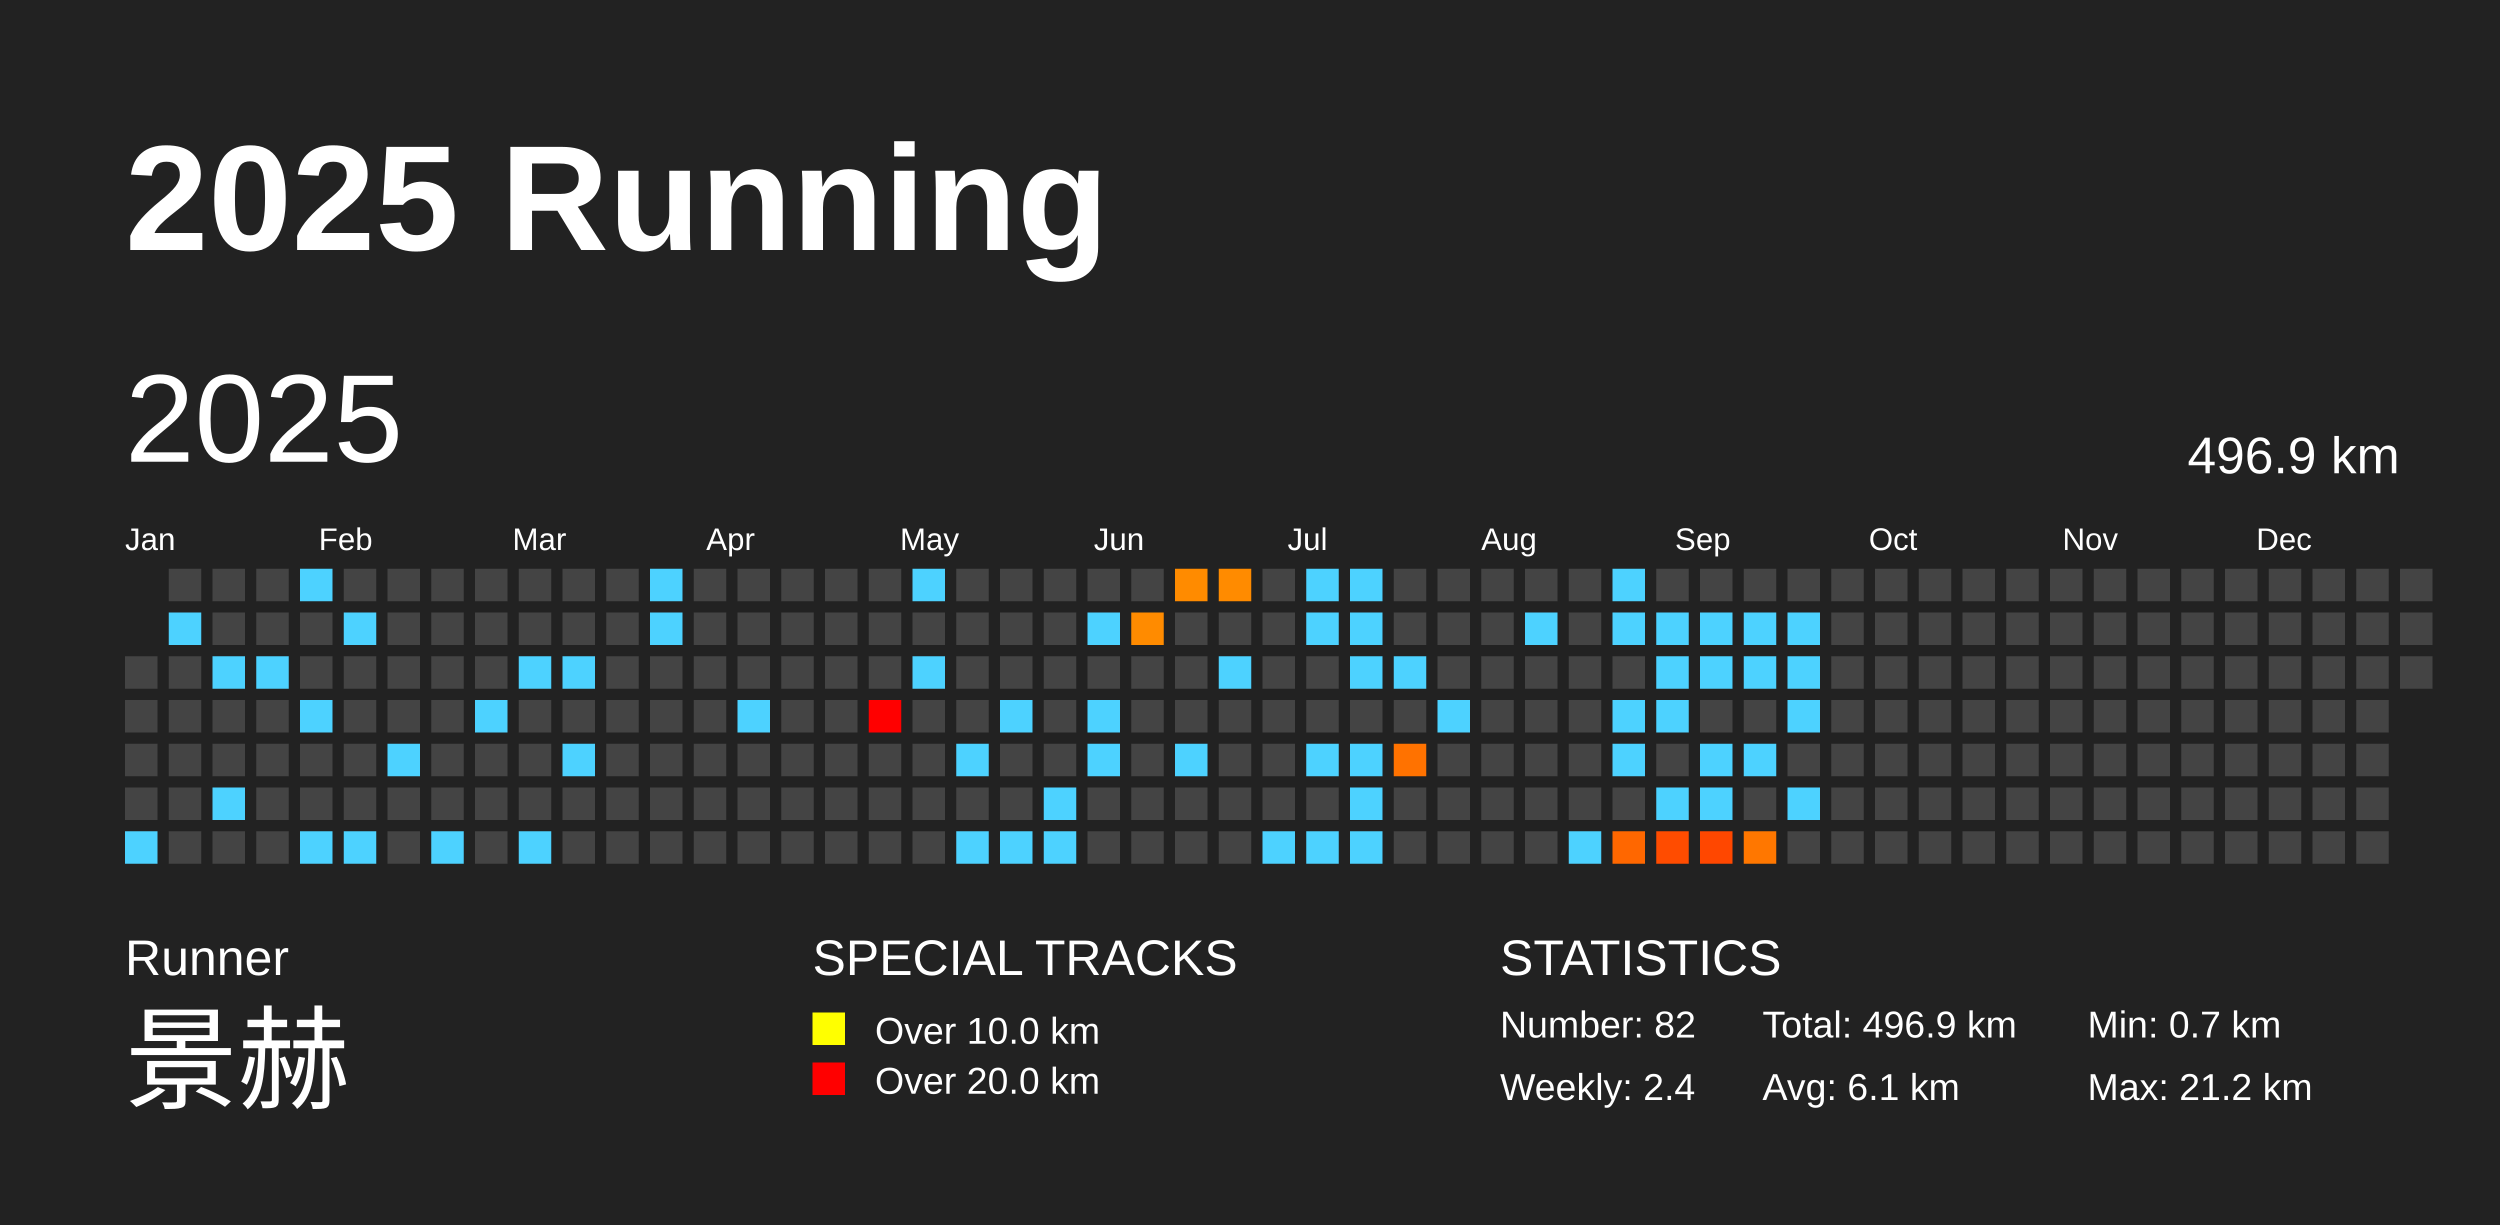
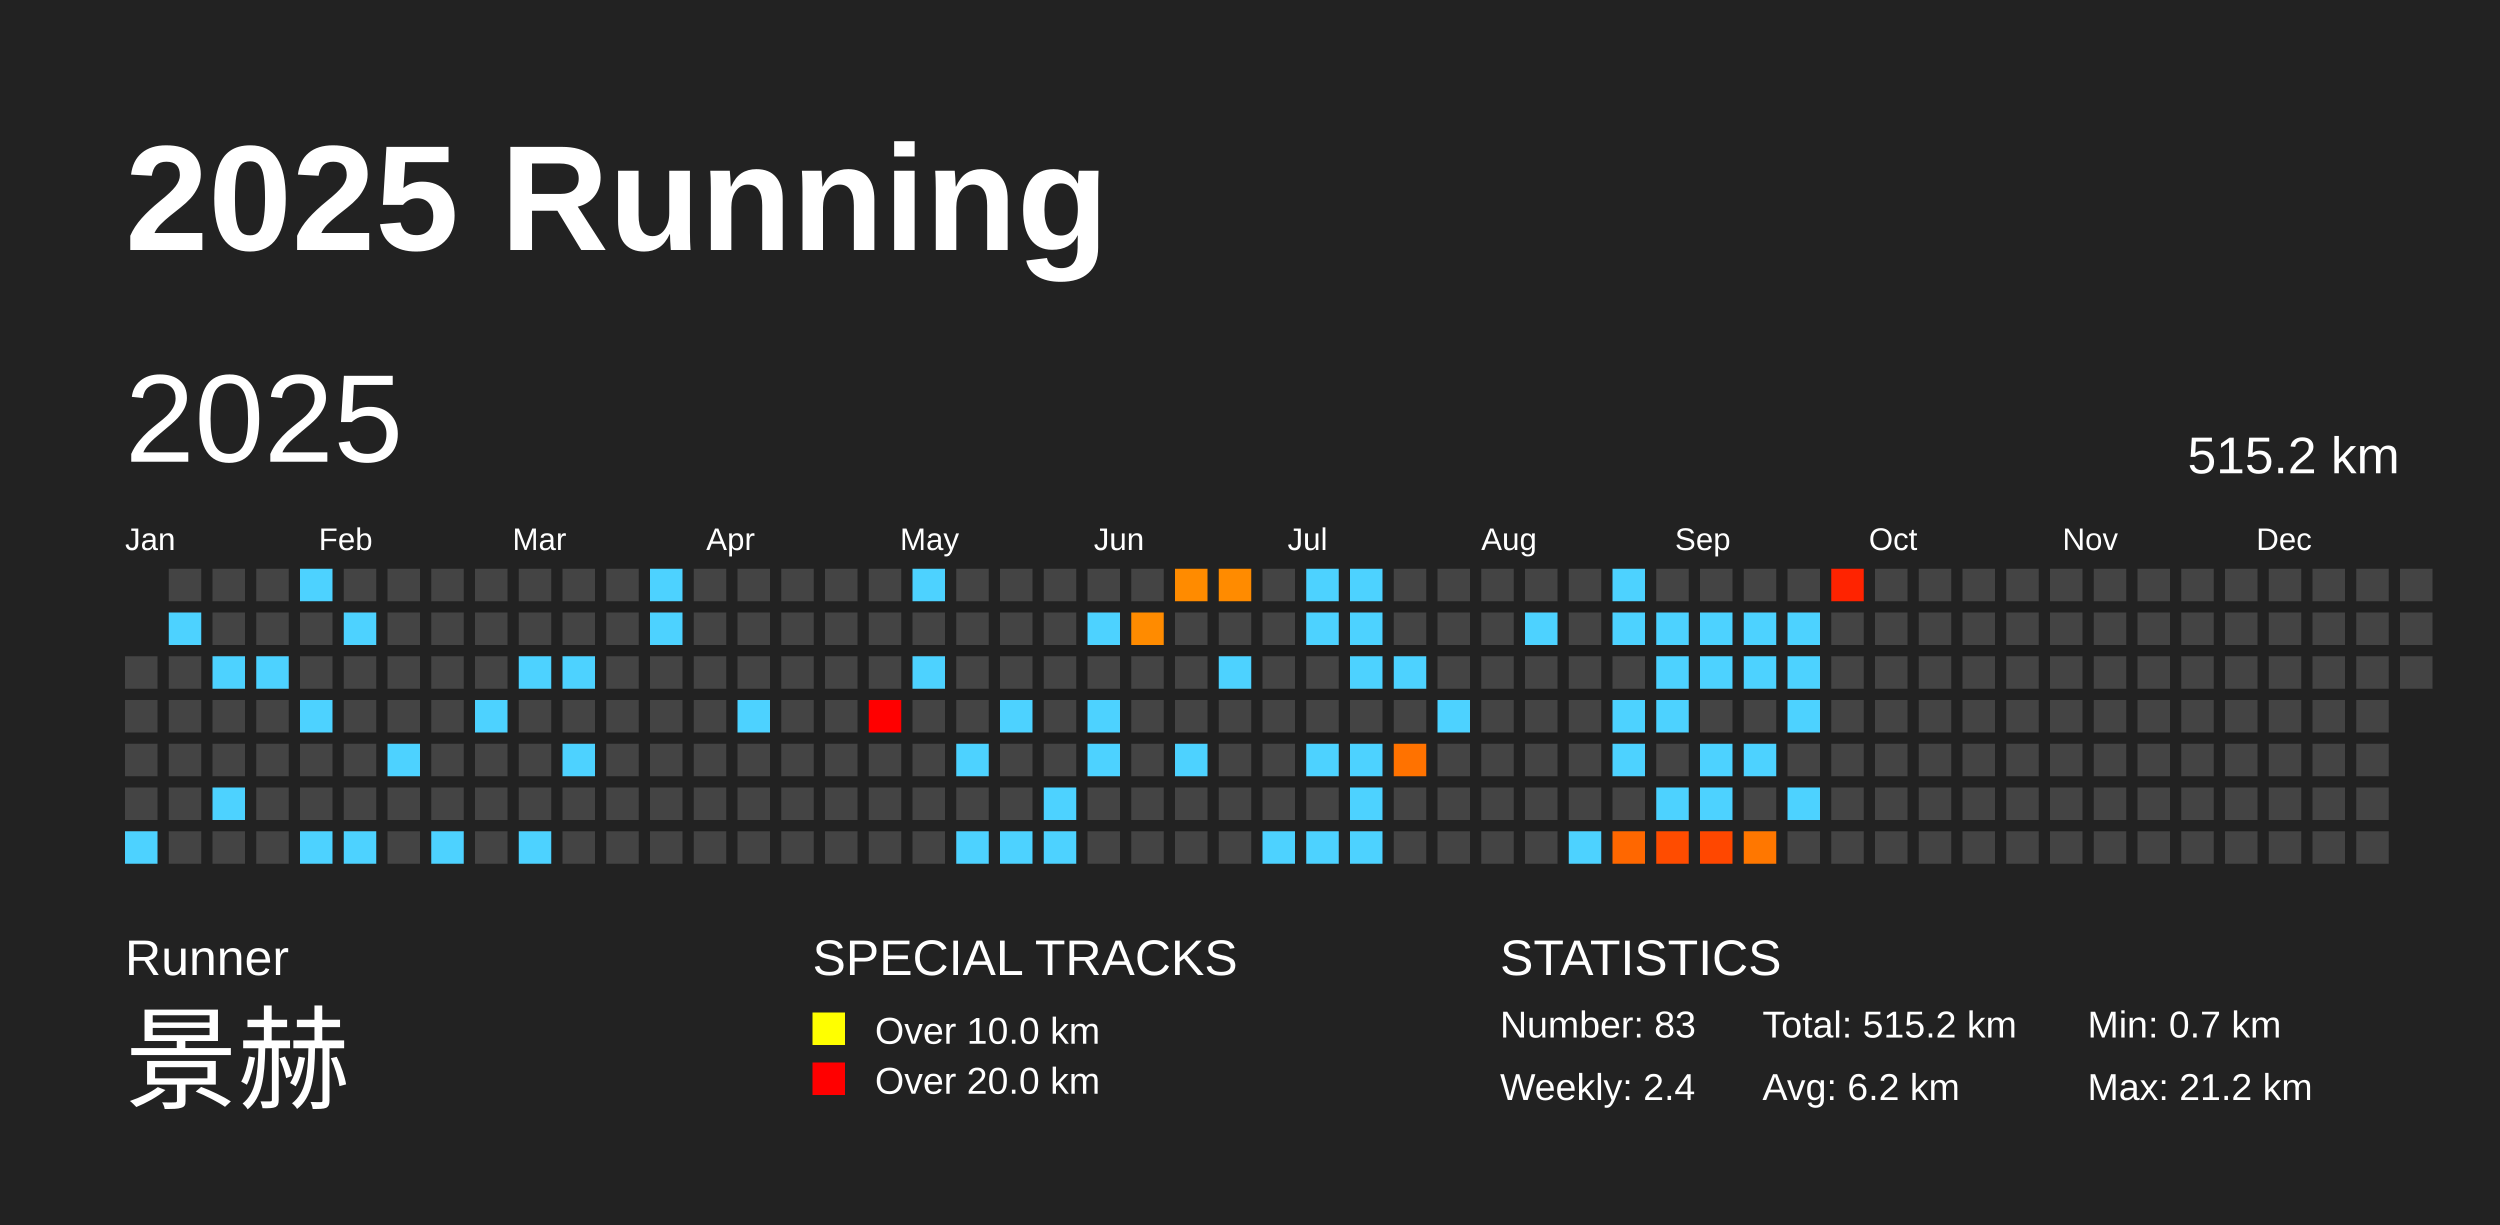
<svg xmlns="http://www.w3.org/2000/svg" baseProfile="full" height="98mm" version="1.1" viewBox="0,0,200,98" width="200mm">
  <defs />
  <rect fill="#222222" height="98" width="200" x="0" y="0" />
  <text fill="#FFFFFF" style="font-size:12px; font-family:Arial; font-weight:bold;" x="10" y="20">2025 Running</text>
  <text fill="#FFFFFF" style="font-size:4px; font-family:Arial" x="10" y="78">Runner</text>
  <text fill="#FFFFFF" style="font-size:9px; font-family:Arial" x="10" y="88">景赫</text>
  <text fill="#FFFFFF" style="font-size:4px; font-family:Arial" x="65" y="78">SPECIAL TRACKS</text>
  <rect fill="yellow" height="2.6" width="2.6" x="65" y="81" />
  <text fill="#FFFFFF" style="font-size:3px; font-family:Arial" x="70" y="83.5">Over 10.0 km</text>
  <rect fill="red" height="2.6" width="2.6" x="65" y="85" />
  <text fill="#FFFFFF" style="font-size:3px; font-family:Arial" x="70" y="87.5">Over 20.0 km</text>
  <text fill="#FFFFFF" style="font-size:4px; font-family:Arial" x="120" y="78">STATISTICS</text>
-   <text fill="#FFFFFF" style="font-size:3px; font-family:Arial" x="120" y="83">Number: 82</text>
+   <text fill="#FFFFFF" style="font-size:3px; font-family:Arial" x="120" y="83">Number: 83</text>
  <text fill="#FFFFFF" style="font-size:3px; font-family:Arial" x="120" y="88">Weekly: 2.4</text>
-   <text fill="#FFFFFF" style="font-size:3px; font-family:Arial" x="141" y="83">Total: 496.9 km</text>
-   <text fill="#FFFFFF" style="font-size:3px; font-family:Arial" x="141" y="88">Avg: 6.1 km</text>
+   <text fill="#FFFFFF" style="font-size:3px; font-family:Arial" x="141" y="83">Total: 515.2 km</text>
+   <text fill="#FFFFFF" style="font-size:3px; font-family:Arial" x="141" y="88">Avg: 6.2 km</text>
  <text fill="#FFFFFF" style="font-size:3px; font-family:Arial" x="167" y="83">Min: 0.7 km</text>
  <text fill="#FFFFFF" style="font-size:3px; font-family:Arial" x="167" y="88">Max: 21.2 km</text>
  <text dominant-baseline="hanging" fill="#FFFFFF" style="font-size:10.0px; font-family:Arial;" x="10" y="30">2025</text>
-   <text dominant-baseline="hanging" fill="#FFFFFF" style="font-size:4.125px; font-family:Arial;" x="175" y="35">496.9 km</text>
+   <text dominant-baseline="hanging" fill="#FFFFFF" style="font-size:4.125px; font-family:Arial;" x="175" y="35">515.2 km</text>
  <text fill="#FFFFFF" style="font-size:2.5px; font-family:Arial" x="10.0" y="44">Jan</text>
  <text fill="#FFFFFF" style="font-size:2.5px; font-family:Arial" x="25.5" y="44">Feb</text>
  <text fill="#FFFFFF" style="font-size:2.5px; font-family:Arial" x="41.0" y="44">Mar</text>
  <text fill="#FFFFFF" style="font-size:2.5px; font-family:Arial" x="56.5" y="44">Apr</text>
  <text fill="#FFFFFF" style="font-size:2.5px; font-family:Arial" x="72.0" y="44">May</text>
  <text fill="#FFFFFF" style="font-size:2.5px; font-family:Arial" x="87.5" y="44">Jun</text>
  <text fill="#FFFFFF" style="font-size:2.5px; font-family:Arial" x="103.0" y="44">Jul</text>
  <text fill="#FFFFFF" style="font-size:2.5px; font-family:Arial" x="118.5" y="44">Aug</text>
  <text fill="#FFFFFF" style="font-size:2.5px; font-family:Arial" x="134.0" y="44">Sep</text>
  <text fill="#FFFFFF" style="font-size:2.5px; font-family:Arial" x="149.5" y="44">Oct</text>
  <text fill="#FFFFFF" style="font-size:2.5px; font-family:Arial" x="165.0" y="44">Nov</text>
  <text fill="#FFFFFF" style="font-size:2.5px; font-family:Arial" x="180.5" y="44">Dec</text>
  <rect fill="#444444" height="2.6" width="2.6" x="10.0" y="52.5" />
  <rect fill="#444444" height="2.6" width="2.6" x="10.0" y="56.0" />
  <rect fill="#444444" height="2.6" width="2.6" x="10.0" y="59.5" />
  <rect fill="#444444" height="2.6" width="2.6" x="10.0" y="63.0" />
  <rect fill="#4dd2ff" height="2.6" width="2.6" x="10.0" y="66.5" />
  <rect fill="#444444" height="2.6" width="2.6" x="13.5" y="45.5" />
  <rect fill="#4dd2ff" height="2.6" width="2.6" x="13.5" y="49.0" />
  <rect fill="#444444" height="2.6" width="2.6" x="13.5" y="52.5" />
  <rect fill="#444444" height="2.6" width="2.6" x="13.5" y="56.0" />
  <rect fill="#444444" height="2.6" width="2.6" x="13.5" y="59.5" />
  <rect fill="#444444" height="2.6" width="2.6" x="13.5" y="63.0" />
  <rect fill="#444444" height="2.6" width="2.6" x="13.5" y="66.5" />
  <rect fill="#444444" height="2.6" width="2.6" x="17.0" y="45.5" />
  <rect fill="#444444" height="2.6" width="2.6" x="17.0" y="49.0" />
  <rect fill="#4dd2ff" height="2.6" width="2.6" x="17.0" y="52.5" />
  <rect fill="#444444" height="2.6" width="2.6" x="17.0" y="56.0" />
  <rect fill="#444444" height="2.6" width="2.6" x="17.0" y="59.5" />
  <rect fill="#4dd2ff" height="2.6" width="2.6" x="17.0" y="63.0" />
  <rect fill="#444444" height="2.6" width="2.6" x="17.0" y="66.5" />
  <rect fill="#444444" height="2.6" width="2.6" x="20.5" y="45.5" />
  <rect fill="#444444" height="2.6" width="2.6" x="20.5" y="49.0" />
  <rect fill="#4dd2ff" height="2.6" width="2.6" x="20.5" y="52.5" />
  <rect fill="#444444" height="2.6" width="2.6" x="20.5" y="56.0" />
  <rect fill="#444444" height="2.6" width="2.6" x="20.5" y="59.5" />
  <rect fill="#444444" height="2.6" width="2.6" x="20.5" y="63.0" />
  <rect fill="#444444" height="2.6" width="2.6" x="20.5" y="66.5" />
  <rect fill="#4dd2ff" height="2.6" width="2.6" x="24.0" y="45.5" />
  <rect fill="#444444" height="2.6" width="2.6" x="24.0" y="49.0" />
  <rect fill="#444444" height="2.6" width="2.6" x="24.0" y="52.5" />
  <rect fill="#4dd2ff" height="2.6" width="2.6" x="24.0" y="56.0" />
  <rect fill="#444444" height="2.6" width="2.6" x="24.0" y="59.5" />
  <rect fill="#444444" height="2.6" width="2.6" x="24.0" y="63.0" />
  <rect fill="#4dd2ff" height="2.6" width="2.6" x="24.0" y="66.5" />
  <rect fill="#444444" height="2.6" width="2.6" x="27.5" y="45.5" />
  <rect fill="#4dd2ff" height="2.6" width="2.6" x="27.5" y="49.0" />
  <rect fill="#444444" height="2.6" width="2.6" x="27.5" y="52.5" />
  <rect fill="#444444" height="2.6" width="2.6" x="27.5" y="56.0" />
  <rect fill="#444444" height="2.6" width="2.6" x="27.5" y="59.5" />
  <rect fill="#444444" height="2.6" width="2.6" x="27.5" y="63.0" />
  <rect fill="#4dd2ff" height="2.6" width="2.6" x="27.5" y="66.5" />
  <rect fill="#444444" height="2.6" width="2.6" x="31.0" y="45.5" />
  <rect fill="#444444" height="2.6" width="2.6" x="31.0" y="49.0" />
  <rect fill="#444444" height="2.6" width="2.6" x="31.0" y="52.5" />
  <rect fill="#444444" height="2.6" width="2.6" x="31.0" y="56.0" />
  <rect fill="#4dd2ff" height="2.6" width="2.6" x="31.0" y="59.5" />
  <rect fill="#444444" height="2.6" width="2.6" x="31.0" y="63.0" />
  <rect fill="#444444" height="2.6" width="2.6" x="31.0" y="66.5" />
  <rect fill="#444444" height="2.6" width="2.6" x="34.5" y="45.5" />
  <rect fill="#444444" height="2.6" width="2.6" x="34.5" y="49.0" />
  <rect fill="#444444" height="2.6" width="2.6" x="34.5" y="52.5" />
  <rect fill="#444444" height="2.6" width="2.6" x="34.5" y="56.0" />
  <rect fill="#444444" height="2.6" width="2.6" x="34.5" y="59.5" />
  <rect fill="#444444" height="2.6" width="2.6" x="34.5" y="63.0" />
  <rect fill="#4dd2ff" height="2.6" width="2.6" x="34.5" y="66.5" />
  <rect fill="#444444" height="2.6" width="2.6" x="38.0" y="45.5" />
  <rect fill="#444444" height="2.6" width="2.6" x="38.0" y="49.0" />
  <rect fill="#444444" height="2.6" width="2.6" x="38.0" y="52.5" />
  <rect fill="#4dd2ff" height="2.6" width="2.6" x="38.0" y="56.0" />
  <rect fill="#444444" height="2.6" width="2.6" x="38.0" y="59.5" />
  <rect fill="#444444" height="2.6" width="2.6" x="38.0" y="63.0" />
  <rect fill="#444444" height="2.6" width="2.6" x="38.0" y="66.5" />
  <rect fill="#444444" height="2.6" width="2.6" x="41.5" y="45.5" />
  <rect fill="#444444" height="2.6" width="2.6" x="41.5" y="49.0" />
  <rect fill="#4dd2ff" height="2.6" width="2.6" x="41.5" y="52.5" />
  <rect fill="#444444" height="2.6" width="2.6" x="41.5" y="56.0" />
  <rect fill="#444444" height="2.6" width="2.6" x="41.5" y="59.5" />
  <rect fill="#444444" height="2.6" width="2.6" x="41.5" y="63.0" />
  <rect fill="#4dd2ff" height="2.6" width="2.6" x="41.5" y="66.5" />
  <rect fill="#444444" height="2.6" width="2.6" x="45.0" y="45.5" />
  <rect fill="#444444" height="2.6" width="2.6" x="45.0" y="49.0" />
  <rect fill="#4dd2ff" height="2.6" width="2.6" x="45.0" y="52.5" />
  <rect fill="#444444" height="2.6" width="2.6" x="45.0" y="56.0" />
  <rect fill="#4dd2ff" height="2.6" width="2.6" x="45.0" y="59.5" />
  <rect fill="#444444" height="2.6" width="2.6" x="45.0" y="63.0" />
  <rect fill="#444444" height="2.6" width="2.6" x="45.0" y="66.5" />
  <rect fill="#444444" height="2.6" width="2.6" x="48.5" y="45.5" />
  <rect fill="#444444" height="2.6" width="2.6" x="48.5" y="49.0" />
  <rect fill="#444444" height="2.6" width="2.6" x="48.5" y="52.5" />
  <rect fill="#444444" height="2.6" width="2.6" x="48.5" y="56.0" />
  <rect fill="#444444" height="2.6" width="2.6" x="48.5" y="59.5" />
  <rect fill="#444444" height="2.6" width="2.6" x="48.5" y="63.0" />
  <rect fill="#444444" height="2.6" width="2.6" x="48.5" y="66.5" />
  <rect fill="#4dd2ff" height="2.6" width="2.6" x="52.0" y="45.5" />
  <rect fill="#4dd2ff" height="2.6" width="2.6" x="52.0" y="49.0" />
  <rect fill="#444444" height="2.6" width="2.6" x="52.0" y="52.5" />
  <rect fill="#444444" height="2.6" width="2.6" x="52.0" y="56.0" />
  <rect fill="#444444" height="2.6" width="2.6" x="52.0" y="59.5" />
  <rect fill="#444444" height="2.6" width="2.6" x="52.0" y="63.0" />
  <rect fill="#444444" height="2.6" width="2.6" x="52.0" y="66.5" />
  <rect fill="#444444" height="2.6" width="2.6" x="55.5" y="45.5" />
  <rect fill="#444444" height="2.6" width="2.6" x="55.5" y="49.0" />
  <rect fill="#444444" height="2.6" width="2.6" x="55.5" y="52.5" />
  <rect fill="#444444" height="2.6" width="2.6" x="55.5" y="56.0" />
  <rect fill="#444444" height="2.6" width="2.6" x="55.5" y="59.5" />
  <rect fill="#444444" height="2.6" width="2.6" x="55.5" y="63.0" />
  <rect fill="#444444" height="2.6" width="2.6" x="55.5" y="66.5" />
  <rect fill="#444444" height="2.6" width="2.6" x="59.0" y="45.5" />
  <rect fill="#444444" height="2.6" width="2.6" x="59.0" y="49.0" />
  <rect fill="#444444" height="2.6" width="2.6" x="59.0" y="52.5" />
  <rect fill="#4dd2ff" height="2.6" width="2.6" x="59.0" y="56.0" />
  <rect fill="#444444" height="2.6" width="2.6" x="59.0" y="59.5" />
  <rect fill="#444444" height="2.6" width="2.6" x="59.0" y="63.0" />
  <rect fill="#444444" height="2.6" width="2.6" x="59.0" y="66.5" />
  <rect fill="#444444" height="2.6" width="2.6" x="62.5" y="45.5" />
  <rect fill="#444444" height="2.6" width="2.6" x="62.5" y="49.0" />
  <rect fill="#444444" height="2.6" width="2.6" x="62.5" y="52.5" />
  <rect fill="#444444" height="2.6" width="2.6" x="62.5" y="56.0" />
  <rect fill="#444444" height="2.6" width="2.6" x="62.5" y="59.5" />
  <rect fill="#444444" height="2.6" width="2.6" x="62.5" y="63.0" />
  <rect fill="#444444" height="2.6" width="2.6" x="62.5" y="66.5" />
  <rect fill="#444444" height="2.6" width="2.6" x="66.0" y="45.5" />
  <rect fill="#444444" height="2.6" width="2.6" x="66.0" y="49.0" />
  <rect fill="#444444" height="2.6" width="2.6" x="66.0" y="52.5" />
  <rect fill="#444444" height="2.6" width="2.6" x="66.0" y="56.0" />
  <rect fill="#444444" height="2.6" width="2.6" x="66.0" y="59.5" />
  <rect fill="#444444" height="2.6" width="2.6" x="66.0" y="63.0" />
  <rect fill="#444444" height="2.6" width="2.6" x="66.0" y="66.5" />
  <rect fill="#444444" height="2.6" width="2.6" x="69.5" y="45.5" />
  <rect fill="#444444" height="2.6" width="2.6" x="69.5" y="49.0" />
  <rect fill="#444444" height="2.6" width="2.6" x="69.5" y="52.5" />
  <rect fill="red" height="2.6" width="2.6" x="69.5" y="56.0" />
  <rect fill="#444444" height="2.6" width="2.6" x="69.5" y="59.5" />
  <rect fill="#444444" height="2.6" width="2.6" x="69.5" y="63.0" />
  <rect fill="#444444" height="2.6" width="2.6" x="69.5" y="66.5" />
  <rect fill="#4dd2ff" height="2.6" width="2.6" x="73.0" y="45.5" />
  <rect fill="#444444" height="2.6" width="2.6" x="73.0" y="49.0" />
  <rect fill="#4dd2ff" height="2.6" width="2.6" x="73.0" y="52.5" />
  <rect fill="#444444" height="2.6" width="2.6" x="73.0" y="56.0" />
  <rect fill="#444444" height="2.6" width="2.6" x="73.0" y="59.5" />
  <rect fill="#444444" height="2.6" width="2.6" x="73.0" y="63.0" />
  <rect fill="#444444" height="2.6" width="2.6" x="73.0" y="66.5" />
  <rect fill="#444444" height="2.6" width="2.6" x="76.5" y="45.5" />
  <rect fill="#444444" height="2.6" width="2.6" x="76.5" y="49.0" />
  <rect fill="#444444" height="2.6" width="2.6" x="76.5" y="52.5" />
  <rect fill="#444444" height="2.6" width="2.6" x="76.5" y="56.0" />
  <rect fill="#4dd2ff" height="2.6" width="2.6" x="76.5" y="59.5" />
  <rect fill="#444444" height="2.6" width="2.6" x="76.5" y="63.0" />
  <rect fill="#4dd2ff" height="2.6" width="2.6" x="76.5" y="66.5" />
  <rect fill="#444444" height="2.6" width="2.6" x="80.0" y="45.5" />
  <rect fill="#444444" height="2.6" width="2.6" x="80.0" y="49.0" />
  <rect fill="#444444" height="2.6" width="2.6" x="80.0" y="52.5" />
  <rect fill="#4dd2ff" height="2.6" width="2.6" x="80.0" y="56.0" />
  <rect fill="#444444" height="2.6" width="2.6" x="80.0" y="59.5" />
  <rect fill="#444444" height="2.6" width="2.6" x="80.0" y="63.0" />
  <rect fill="#4dd2ff" height="2.6" width="2.6" x="80.0" y="66.5" />
  <rect fill="#444444" height="2.6" width="2.6" x="83.5" y="45.5" />
  <rect fill="#444444" height="2.6" width="2.6" x="83.5" y="49.0" />
  <rect fill="#444444" height="2.6" width="2.6" x="83.5" y="52.5" />
  <rect fill="#444444" height="2.6" width="2.6" x="83.5" y="56.0" />
  <rect fill="#444444" height="2.6" width="2.6" x="83.5" y="59.5" />
  <rect fill="#4dd2ff" height="2.6" width="2.6" x="83.5" y="63.0" />
  <rect fill="#4dd2ff" height="2.6" width="2.6" x="83.5" y="66.5" />
  <rect fill="#444444" height="2.6" width="2.6" x="87.0" y="45.5" />
  <rect fill="#4dd2ff" height="2.6" width="2.6" x="87.0" y="49.0" />
  <rect fill="#444444" height="2.6" width="2.6" x="87.0" y="52.5" />
  <rect fill="#4dd2ff" height="2.6" width="2.6" x="87.0" y="56.0" />
  <rect fill="#4dd2ff" height="2.6" width="2.6" x="87.0" y="59.5" />
  <rect fill="#444444" height="2.6" width="2.6" x="87.0" y="63.0" />
  <rect fill="#444444" height="2.6" width="2.6" x="87.0" y="66.5" />
  <rect fill="#444444" height="2.6" width="2.6" x="90.5" y="45.5" />
  <rect fill="#ff8b00" height="2.6" width="2.6" x="90.5" y="49.0" />
  <rect fill="#444444" height="2.6" width="2.6" x="90.5" y="52.5" />
  <rect fill="#444444" height="2.6" width="2.6" x="90.5" y="56.0" />
  <rect fill="#444444" height="2.6" width="2.6" x="90.5" y="59.5" />
  <rect fill="#444444" height="2.6" width="2.6" x="90.5" y="63.0" />
  <rect fill="#444444" height="2.6" width="2.6" x="90.5" y="66.5" />
  <rect fill="#ff8b00" height="2.6" width="2.6" x="94.0" y="45.5" />
  <rect fill="#444444" height="2.6" width="2.6" x="94.0" y="49.0" />
  <rect fill="#444444" height="2.6" width="2.6" x="94.0" y="52.5" />
  <rect fill="#444444" height="2.6" width="2.6" x="94.0" y="56.0" />
  <rect fill="#4dd2ff" height="2.6" width="2.6" x="94.0" y="59.5" />
  <rect fill="#444444" height="2.6" width="2.6" x="94.0" y="63.0" />
  <rect fill="#444444" height="2.6" width="2.6" x="94.0" y="66.5" />
  <rect fill="#ff8b00" height="2.6" width="2.6" x="97.5" y="45.5" />
  <rect fill="#444444" height="2.6" width="2.6" x="97.5" y="49.0" />
  <rect fill="#4dd2ff" height="2.6" width="2.6" x="97.5" y="52.5" />
  <rect fill="#444444" height="2.6" width="2.6" x="97.5" y="56.0" />
  <rect fill="#444444" height="2.6" width="2.6" x="97.5" y="59.5" />
  <rect fill="#444444" height="2.6" width="2.6" x="97.5" y="63.0" />
  <rect fill="#444444" height="2.6" width="2.6" x="97.5" y="66.5" />
  <rect fill="#444444" height="2.6" width="2.6" x="101.0" y="45.5" />
  <rect fill="#444444" height="2.6" width="2.6" x="101.0" y="49.0" />
  <rect fill="#444444" height="2.6" width="2.6" x="101.0" y="52.5" />
  <rect fill="#444444" height="2.6" width="2.6" x="101.0" y="56.0" />
  <rect fill="#444444" height="2.6" width="2.6" x="101.0" y="59.5" />
  <rect fill="#444444" height="2.6" width="2.6" x="101.0" y="63.0" />
  <rect fill="#4dd2ff" height="2.6" width="2.6" x="101.0" y="66.5" />
  <rect fill="#4dd2ff" height="2.6" width="2.6" x="104.5" y="45.5" />
  <rect fill="#4dd2ff" height="2.6" width="2.6" x="104.5" y="49.0" />
  <rect fill="#444444" height="2.6" width="2.6" x="104.5" y="52.5" />
  <rect fill="#444444" height="2.6" width="2.6" x="104.5" y="56.0" />
  <rect fill="#4dd2ff" height="2.6" width="2.6" x="104.5" y="59.5" />
  <rect fill="#444444" height="2.6" width="2.6" x="104.5" y="63.0" />
  <rect fill="#4dd2ff" height="2.6" width="2.6" x="104.5" y="66.5" />
  <rect fill="#4dd2ff" height="2.6" width="2.6" x="108.0" y="45.5" />
  <rect fill="#4dd2ff" height="2.6" width="2.6" x="108.0" y="49.0" />
  <rect fill="#4dd2ff" height="2.6" width="2.6" x="108.0" y="52.5" />
  <rect fill="#444444" height="2.6" width="2.6" x="108.0" y="56.0" />
  <rect fill="#4dd2ff" height="2.6" width="2.6" x="108.0" y="59.5" />
  <rect fill="#4dd2ff" height="2.6" width="2.6" x="108.0" y="63.0" />
  <rect fill="#4dd2ff" height="2.6" width="2.6" x="108.0" y="66.5" />
  <rect fill="#444444" height="2.6" width="2.6" x="111.5" y="45.5" />
  <rect fill="#444444" height="2.6" width="2.6" x="111.5" y="49.0" />
  <rect fill="#4dd2ff" height="2.6" width="2.6" x="111.5" y="52.5" />
  <rect fill="#444444" height="2.6" width="2.6" x="111.5" y="56.0" />
  <rect fill="#ff7200" height="2.6" width="2.6" x="111.5" y="59.5" />
  <rect fill="#444444" height="2.6" width="2.6" x="111.5" y="63.0" />
  <rect fill="#444444" height="2.6" width="2.6" x="111.5" y="66.5" />
  <rect fill="#444444" height="2.6" width="2.6" x="115.0" y="45.5" />
  <rect fill="#444444" height="2.6" width="2.6" x="115.0" y="49.0" />
  <rect fill="#444444" height="2.6" width="2.6" x="115.0" y="52.5" />
  <rect fill="#4dd2ff" height="2.6" width="2.6" x="115.0" y="56.0" />
  <rect fill="#444444" height="2.6" width="2.6" x="115.0" y="59.5" />
  <rect fill="#444444" height="2.6" width="2.6" x="115.0" y="63.0" />
  <rect fill="#444444" height="2.6" width="2.6" x="115.0" y="66.5" />
  <rect fill="#444444" height="2.6" width="2.6" x="118.5" y="45.5" />
  <rect fill="#444444" height="2.6" width="2.6" x="118.5" y="49.0" />
  <rect fill="#444444" height="2.6" width="2.6" x="118.5" y="52.5" />
  <rect fill="#444444" height="2.6" width="2.6" x="118.5" y="56.0" />
  <rect fill="#444444" height="2.6" width="2.6" x="118.5" y="59.5" />
  <rect fill="#444444" height="2.6" width="2.6" x="118.5" y="63.0" />
  <rect fill="#444444" height="2.6" width="2.6" x="118.5" y="66.5" />
  <rect fill="#444444" height="2.6" width="2.6" x="122.0" y="45.5" />
  <rect fill="#4dd2ff" height="2.6" width="2.6" x="122.0" y="49.0" />
  <rect fill="#444444" height="2.6" width="2.6" x="122.0" y="52.5" />
  <rect fill="#444444" height="2.6" width="2.6" x="122.0" y="56.0" />
  <rect fill="#444444" height="2.6" width="2.6" x="122.0" y="59.5" />
  <rect fill="#444444" height="2.6" width="2.6" x="122.0" y="63.0" />
  <rect fill="#444444" height="2.6" width="2.6" x="122.0" y="66.5" />
  <rect fill="#444444" height="2.6" width="2.6" x="125.5" y="45.5" />
  <rect fill="#444444" height="2.6" width="2.6" x="125.5" y="49.0" />
  <rect fill="#444444" height="2.6" width="2.6" x="125.5" y="52.5" />
  <rect fill="#444444" height="2.6" width="2.6" x="125.5" y="56.0" />
  <rect fill="#444444" height="2.6" width="2.6" x="125.5" y="59.5" />
  <rect fill="#444444" height="2.6" width="2.6" x="125.5" y="63.0" />
  <rect fill="#4dd2ff" height="2.6" width="2.6" x="125.5" y="66.5" />
  <rect fill="#4dd2ff" height="2.6" width="2.6" x="129.0" y="45.5" />
  <rect fill="#4dd2ff" height="2.6" width="2.6" x="129.0" y="49.0" />
  <rect fill="#444444" height="2.6" width="2.6" x="129.0" y="52.5" />
  <rect fill="#4dd2ff" height="2.6" width="2.6" x="129.0" y="56.0" />
  <rect fill="#4dd2ff" height="2.6" width="2.6" x="129.0" y="59.5" />
  <rect fill="#444444" height="2.6" width="2.6" x="129.0" y="63.0" />
  <rect fill="#ff6700" height="2.6" width="2.6" x="129.0" y="66.5" />
  <rect fill="#444444" height="2.6" width="2.6" x="132.5" y="45.5" />
  <rect fill="#4dd2ff" height="2.6" width="2.6" x="132.5" y="49.0" />
  <rect fill="#4dd2ff" height="2.6" width="2.6" x="132.5" y="52.5" />
  <rect fill="#4dd2ff" height="2.6" width="2.6" x="132.5" y="56.0" />
  <rect fill="#444444" height="2.6" width="2.6" x="132.5" y="59.5" />
  <rect fill="#4dd2ff" height="2.6" width="2.6" x="132.5" y="63.0" />
  <rect fill="#ff4c00" height="2.6" width="2.6" x="132.5" y="66.5" />
  <rect fill="#444444" height="2.6" width="2.6" x="136.0" y="45.5" />
  <rect fill="#4dd2ff" height="2.6" width="2.6" x="136.0" y="49.0" />
  <rect fill="#4dd2ff" height="2.6" width="2.6" x="136.0" y="52.5" />
  <rect fill="#444444" height="2.6" width="2.6" x="136.0" y="56.0" />
  <rect fill="#4dd2ff" height="2.6" width="2.6" x="136.0" y="59.5" />
  <rect fill="#4dd2ff" height="2.6" width="2.6" x="136.0" y="63.0" />
  <rect fill="#ff4700" height="2.6" width="2.6" x="136.0" y="66.5" />
  <rect fill="#444444" height="2.6" width="2.6" x="139.5" y="45.5" />
  <rect fill="#4dd2ff" height="2.6" width="2.6" x="139.5" y="49.0" />
  <rect fill="#4dd2ff" height="2.6" width="2.6" x="139.5" y="52.5" />
  <rect fill="#444444" height="2.6" width="2.6" x="139.5" y="56.0" />
  <rect fill="#4dd2ff" height="2.6" width="2.6" x="139.5" y="59.5" />
  <rect fill="#444444" height="2.6" width="2.6" x="139.5" y="63.0" />
  <rect fill="#ff7700" height="2.6" width="2.6" x="139.5" y="66.5" />
  <rect fill="#444444" height="2.6" width="2.6" x="143.0" y="45.5" />
  <rect fill="#4dd2ff" height="2.6" width="2.6" x="143.0" y="49.0" />
  <rect fill="#4dd2ff" height="2.6" width="2.6" x="143.0" y="52.5" />
  <rect fill="#4dd2ff" height="2.6" width="2.6" x="143.0" y="56.0" />
  <rect fill="#444444" height="2.6" width="2.6" x="143.0" y="59.5" />
  <rect fill="#4dd2ff" height="2.6" width="2.6" x="143.0" y="63.0" />
  <rect fill="#444444" height="2.6" width="2.6" x="143.0" y="66.5" />
-   <rect fill="#444444" height="2.6" width="2.6" x="146.5" y="45.5" />
+   <rect fill="#ff2300" height="2.6" width="2.6" x="146.5" y="45.5" />
  <rect fill="#444444" height="2.6" width="2.6" x="146.5" y="49.0" />
  <rect fill="#444444" height="2.6" width="2.6" x="146.5" y="52.5" />
  <rect fill="#444444" height="2.6" width="2.6" x="146.5" y="56.0" />
  <rect fill="#444444" height="2.6" width="2.6" x="146.5" y="59.5" />
  <rect fill="#444444" height="2.6" width="2.6" x="146.5" y="63.0" />
  <rect fill="#444444" height="2.6" width="2.6" x="146.5" y="66.5" />
  <rect fill="#444444" height="2.6" width="2.6" x="150.0" y="45.5" />
  <rect fill="#444444" height="2.6" width="2.6" x="150.0" y="49.0" />
  <rect fill="#444444" height="2.6" width="2.6" x="150.0" y="52.5" />
  <rect fill="#444444" height="2.6" width="2.6" x="150.0" y="56.0" />
  <rect fill="#444444" height="2.6" width="2.6" x="150.0" y="59.5" />
  <rect fill="#444444" height="2.6" width="2.6" x="150.0" y="63.0" />
  <rect fill="#444444" height="2.6" width="2.6" x="150.0" y="66.5" />
  <rect fill="#444444" height="2.6" width="2.6" x="153.5" y="45.5" />
  <rect fill="#444444" height="2.6" width="2.6" x="153.5" y="49.0" />
  <rect fill="#444444" height="2.6" width="2.6" x="153.5" y="52.5" />
  <rect fill="#444444" height="2.6" width="2.6" x="153.5" y="56.0" />
  <rect fill="#444444" height="2.6" width="2.6" x="153.5" y="59.5" />
  <rect fill="#444444" height="2.6" width="2.6" x="153.5" y="63.0" />
  <rect fill="#444444" height="2.6" width="2.6" x="153.5" y="66.5" />
  <rect fill="#444444" height="2.6" width="2.6" x="157.0" y="45.5" />
  <rect fill="#444444" height="2.6" width="2.6" x="157.0" y="49.0" />
  <rect fill="#444444" height="2.6" width="2.6" x="157.0" y="52.5" />
  <rect fill="#444444" height="2.6" width="2.6" x="157.0" y="56.0" />
  <rect fill="#444444" height="2.6" width="2.6" x="157.0" y="59.5" />
  <rect fill="#444444" height="2.6" width="2.6" x="157.0" y="63.0" />
  <rect fill="#444444" height="2.6" width="2.6" x="157.0" y="66.5" />
  <rect fill="#444444" height="2.6" width="2.6" x="160.5" y="45.5" />
  <rect fill="#444444" height="2.6" width="2.6" x="160.5" y="49.0" />
  <rect fill="#444444" height="2.6" width="2.6" x="160.5" y="52.5" />
  <rect fill="#444444" height="2.6" width="2.6" x="160.5" y="56.0" />
  <rect fill="#444444" height="2.6" width="2.6" x="160.5" y="59.5" />
  <rect fill="#444444" height="2.6" width="2.6" x="160.5" y="63.0" />
  <rect fill="#444444" height="2.6" width="2.6" x="160.5" y="66.5" />
  <rect fill="#444444" height="2.6" width="2.6" x="164.0" y="45.5" />
  <rect fill="#444444" height="2.6" width="2.6" x="164.0" y="49.0" />
  <rect fill="#444444" height="2.6" width="2.6" x="164.0" y="52.5" />
  <rect fill="#444444" height="2.6" width="2.6" x="164.0" y="56.0" />
  <rect fill="#444444" height="2.6" width="2.6" x="164.0" y="59.5" />
  <rect fill="#444444" height="2.6" width="2.6" x="164.0" y="63.0" />
  <rect fill="#444444" height="2.6" width="2.6" x="164.0" y="66.5" />
  <rect fill="#444444" height="2.6" width="2.6" x="167.5" y="45.5" />
  <rect fill="#444444" height="2.6" width="2.6" x="167.5" y="49.0" />
  <rect fill="#444444" height="2.6" width="2.6" x="167.5" y="52.5" />
  <rect fill="#444444" height="2.6" width="2.6" x="167.5" y="56.0" />
  <rect fill="#444444" height="2.6" width="2.6" x="167.5" y="59.5" />
  <rect fill="#444444" height="2.6" width="2.6" x="167.5" y="63.0" />
  <rect fill="#444444" height="2.6" width="2.6" x="167.5" y="66.5" />
  <rect fill="#444444" height="2.6" width="2.6" x="171.0" y="45.5" />
  <rect fill="#444444" height="2.6" width="2.6" x="171.0" y="49.0" />
  <rect fill="#444444" height="2.6" width="2.6" x="171.0" y="52.5" />
  <rect fill="#444444" height="2.6" width="2.6" x="171.0" y="56.0" />
  <rect fill="#444444" height="2.6" width="2.6" x="171.0" y="59.5" />
  <rect fill="#444444" height="2.6" width="2.6" x="171.0" y="63.0" />
  <rect fill="#444444" height="2.6" width="2.6" x="171.0" y="66.5" />
  <rect fill="#444444" height="2.6" width="2.6" x="174.5" y="45.5" />
  <rect fill="#444444" height="2.6" width="2.6" x="174.5" y="49.0" />
  <rect fill="#444444" height="2.6" width="2.6" x="174.5" y="52.5" />
  <rect fill="#444444" height="2.6" width="2.6" x="174.5" y="56.0" />
  <rect fill="#444444" height="2.6" width="2.6" x="174.5" y="59.5" />
  <rect fill="#444444" height="2.6" width="2.6" x="174.5" y="63.0" />
  <rect fill="#444444" height="2.6" width="2.6" x="174.5" y="66.5" />
  <rect fill="#444444" height="2.6" width="2.6" x="178.0" y="45.5" />
  <rect fill="#444444" height="2.6" width="2.6" x="178.0" y="49.0" />
  <rect fill="#444444" height="2.6" width="2.6" x="178.0" y="52.5" />
  <rect fill="#444444" height="2.6" width="2.6" x="178.0" y="56.0" />
  <rect fill="#444444" height="2.6" width="2.6" x="178.0" y="59.5" />
  <rect fill="#444444" height="2.6" width="2.6" x="178.0" y="63.0" />
  <rect fill="#444444" height="2.6" width="2.6" x="178.0" y="66.5" />
  <rect fill="#444444" height="2.6" width="2.6" x="181.5" y="45.5" />
  <rect fill="#444444" height="2.6" width="2.6" x="181.5" y="49.0" />
  <rect fill="#444444" height="2.6" width="2.6" x="181.5" y="52.5" />
  <rect fill="#444444" height="2.6" width="2.6" x="181.5" y="56.0" />
  <rect fill="#444444" height="2.6" width="2.6" x="181.5" y="59.5" />
  <rect fill="#444444" height="2.6" width="2.6" x="181.5" y="63.0" />
  <rect fill="#444444" height="2.6" width="2.6" x="181.5" y="66.5" />
  <rect fill="#444444" height="2.6" width="2.6" x="185.0" y="45.5" />
  <rect fill="#444444" height="2.6" width="2.6" x="185.0" y="49.0" />
  <rect fill="#444444" height="2.6" width="2.6" x="185.0" y="52.5" />
  <rect fill="#444444" height="2.6" width="2.6" x="185.0" y="56.0" />
  <rect fill="#444444" height="2.6" width="2.6" x="185.0" y="59.5" />
  <rect fill="#444444" height="2.6" width="2.6" x="185.0" y="63.0" />
  <rect fill="#444444" height="2.6" width="2.6" x="185.0" y="66.5" />
  <rect fill="#444444" height="2.6" width="2.6" x="188.5" y="45.5" />
  <rect fill="#444444" height="2.6" width="2.6" x="188.5" y="49.0" />
  <rect fill="#444444" height="2.6" width="2.6" x="188.5" y="52.5" />
  <rect fill="#444444" height="2.6" width="2.6" x="188.5" y="56.0" />
  <rect fill="#444444" height="2.6" width="2.6" x="188.5" y="59.5" />
  <rect fill="#444444" height="2.6" width="2.6" x="188.5" y="63.0" />
  <rect fill="#444444" height="2.6" width="2.6" x="188.5" y="66.5" />
  <rect fill="#444444" height="2.6" width="2.6" x="192.0" y="45.5" />
  <rect fill="#444444" height="2.6" width="2.6" x="192.0" y="49.0" />
  <rect fill="#444444" height="2.6" width="2.6" x="192.0" y="52.5" />
</svg>
